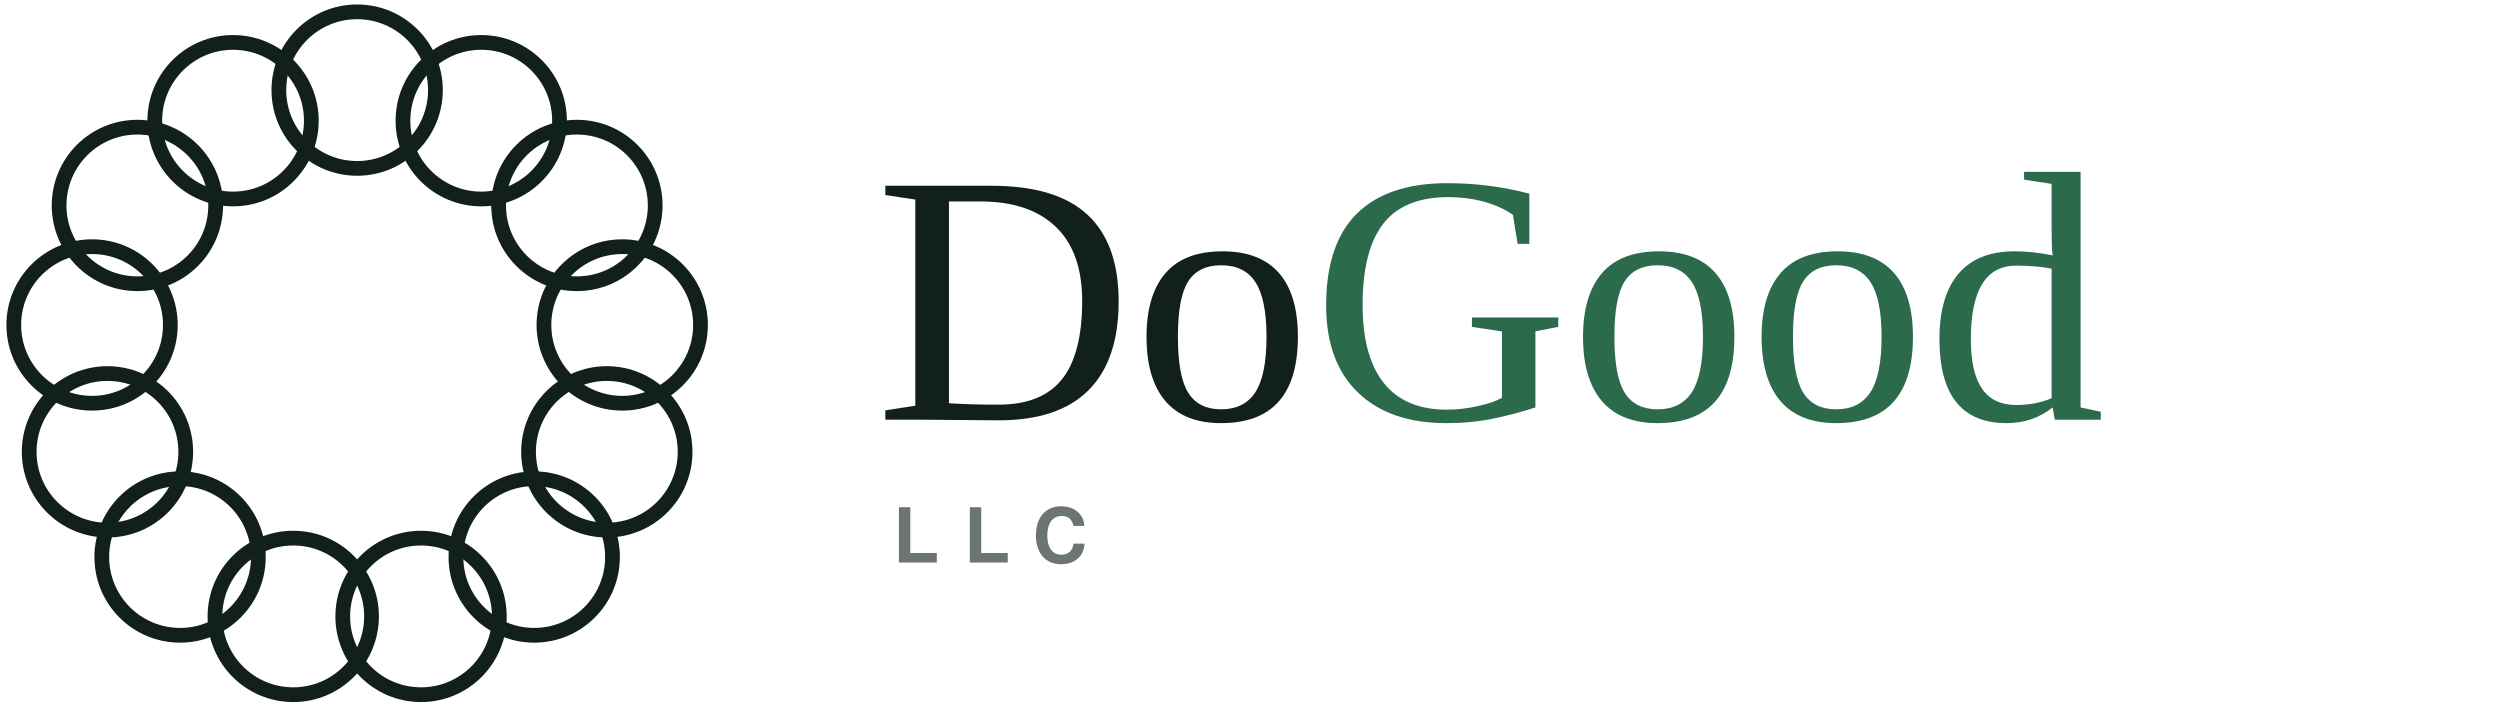
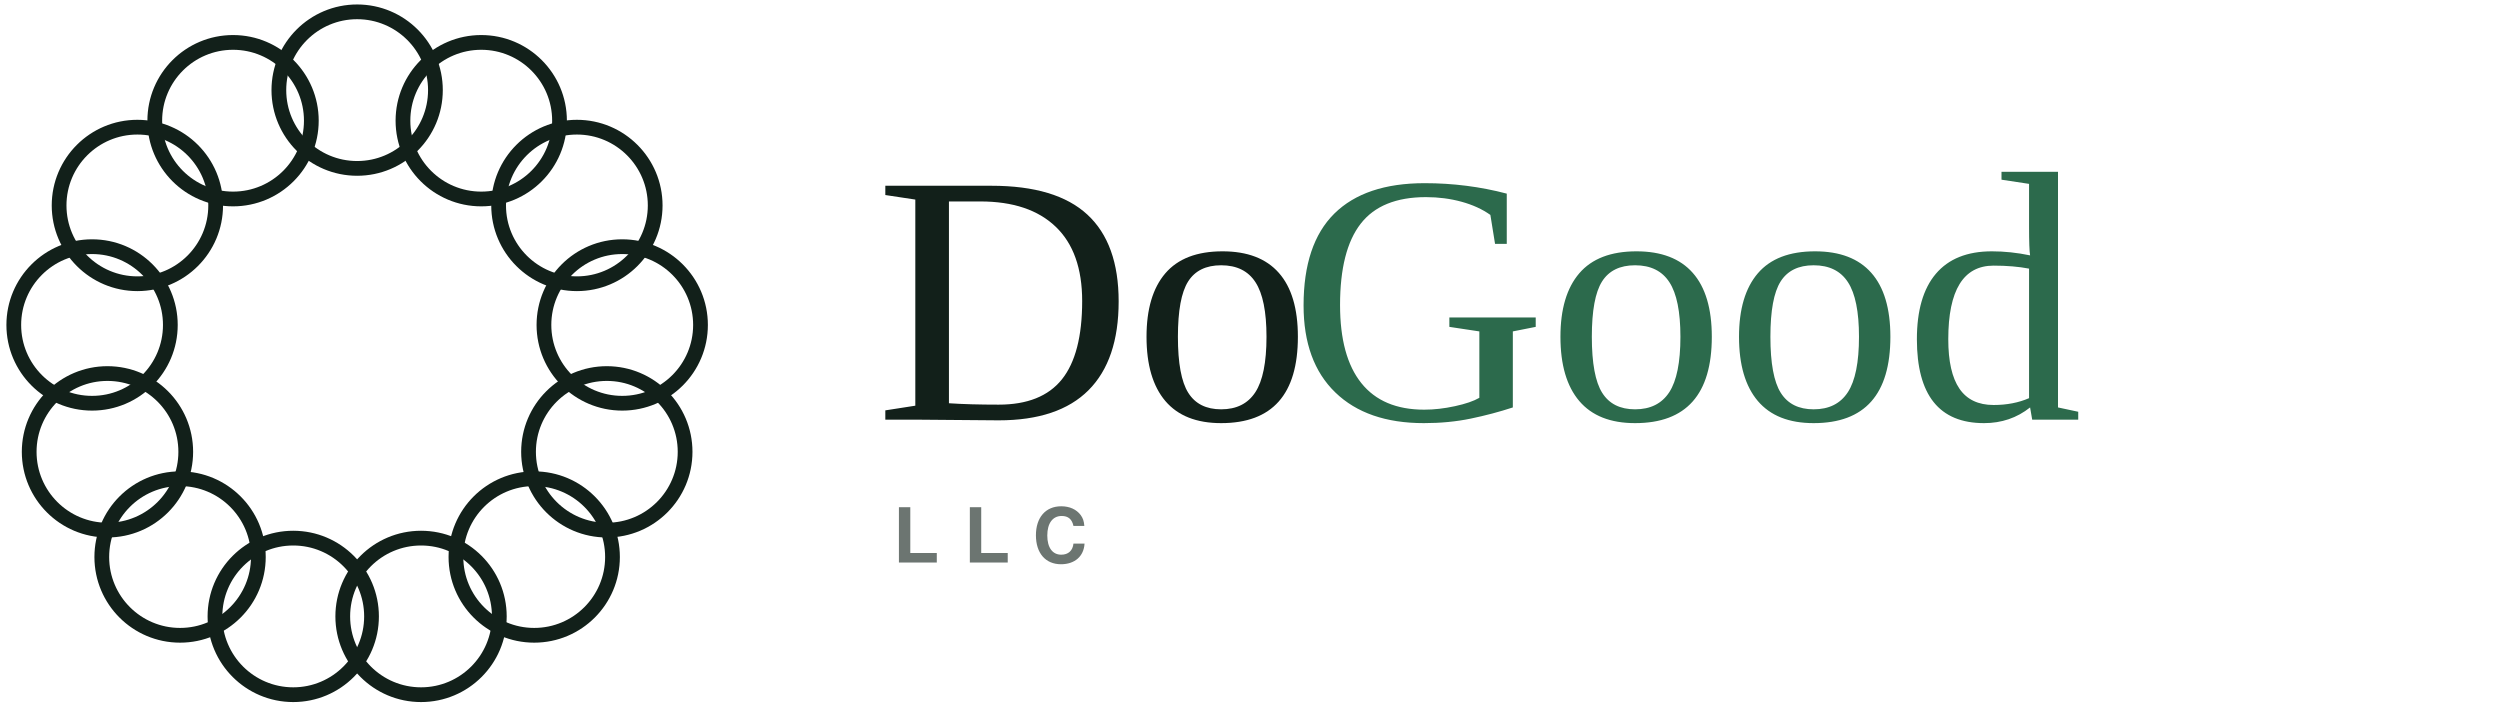
<svg xmlns="http://www.w3.org/2000/svg" viewBox="0 0 560 160" role="img" aria-label="DoGood LLC">
  <g fill="none" stroke="#12201A" stroke-width="3.302">
    <circle cx="80.000" cy="20.186" r="17.535" />
    <circle cx="107.797" cy="27.037" r="17.535" />
    <circle cx="129.226" cy="46.022" r="17.535" />
    <circle cx="139.378" cy="72.790" r="17.535" />
    <circle cx="135.927" cy="101.210" r="17.535" />
    <circle cx="119.664" cy="124.771" r="17.535" />
    <circle cx="94.314" cy="138.076" r="17.535" />
    <circle cx="65.686" cy="138.076" r="17.535" />
    <circle cx="40.336" cy="124.771" r="17.535" />
    <circle cx="24.073" cy="101.210" r="17.535" />
    <circle cx="20.622" cy="72.790" r="17.535" />
    <circle cx="30.774" cy="46.022" r="17.535" />
    <circle cx="52.203" cy="27.037" r="17.535" />
  </g>
-   <text x="196" y="94" font-family="'Libre Caslon Display', Georgia, 'Times New Roman', serif" font-size="80" fill="#12201A">Do<tspan fill="#2C6A4C">Good</tspan>
-   </text>
+   <text x="196.000" y="94" font-family="'Libre Caslon Display', Georgia, 'Times New Roman', serif" font-size="80" fill="#12201A">Do</text>
+   <text x="288.720" y="94" font-family="'Libre Caslon Display', Georgia, 'Times New Roman', serif" font-size="80" fill="#2C6A4C">Good</text>
  <text x="200" y="126" font-family="'Libre Franklin', Helvetica, Arial, sans-serif" font-size="17" font-weight="600" letter-spacing="5.5" fill="#12201A" opacity="0.62">LLC</text>
</svg>
